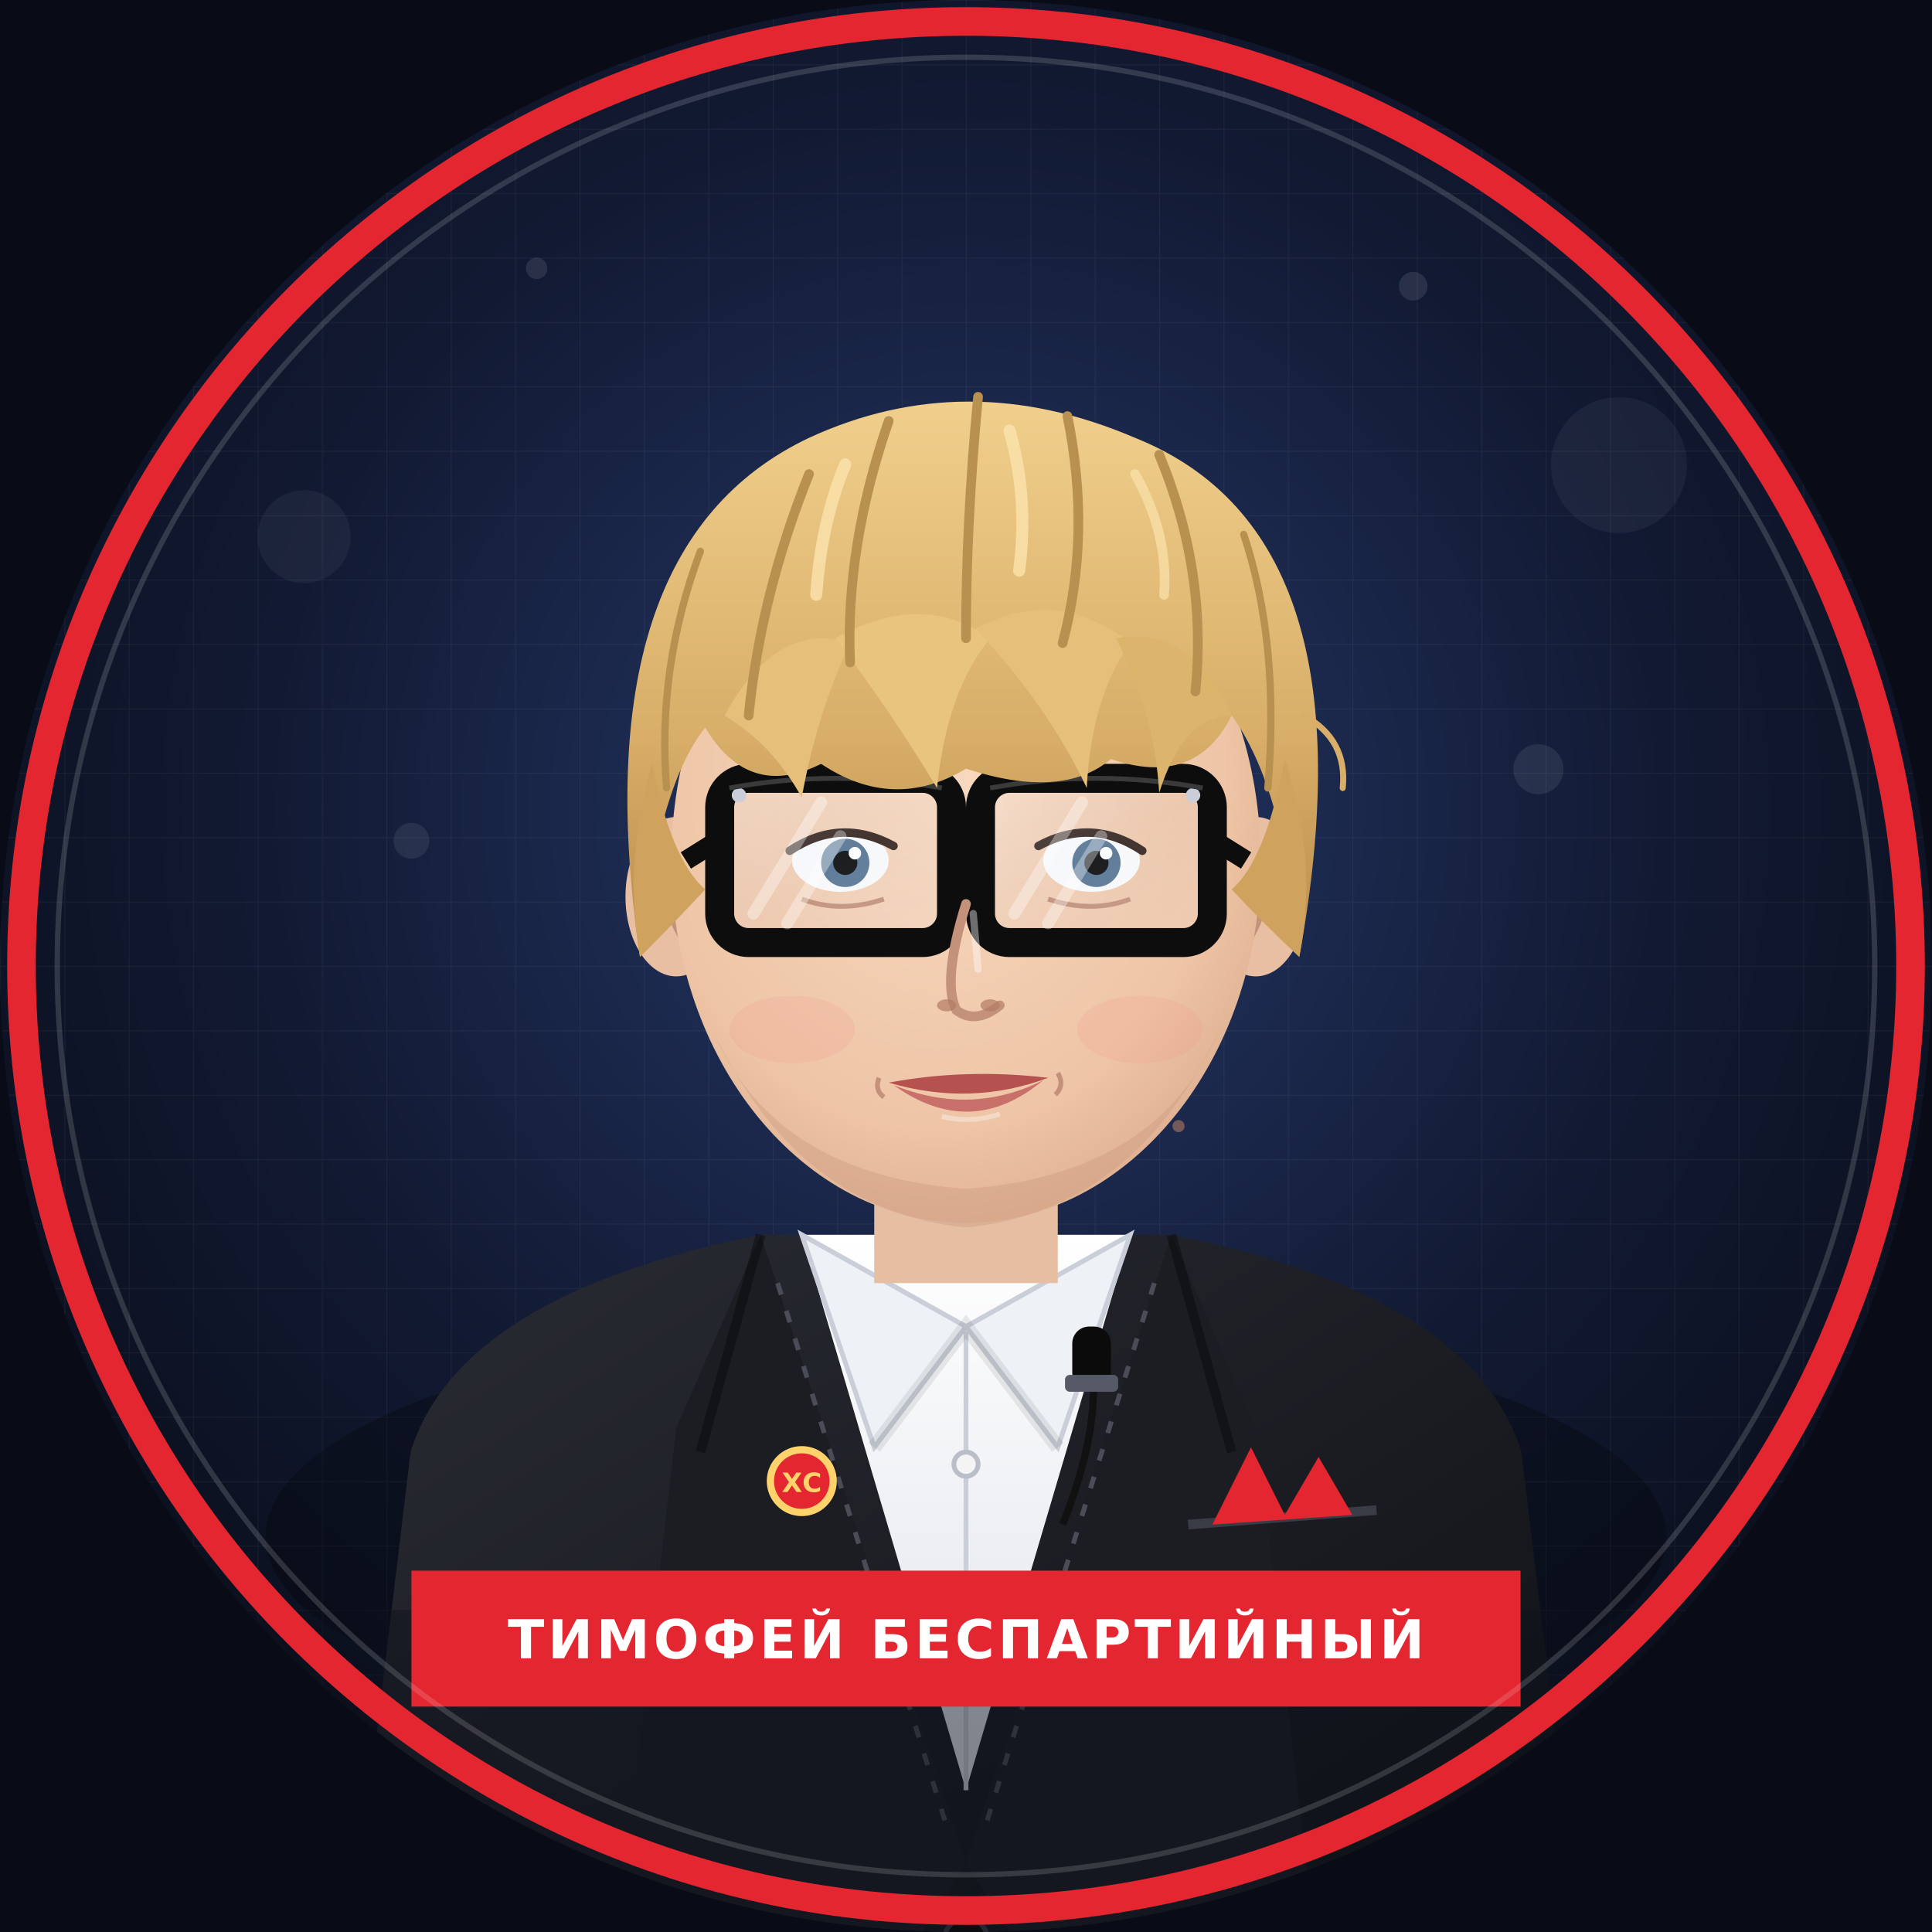
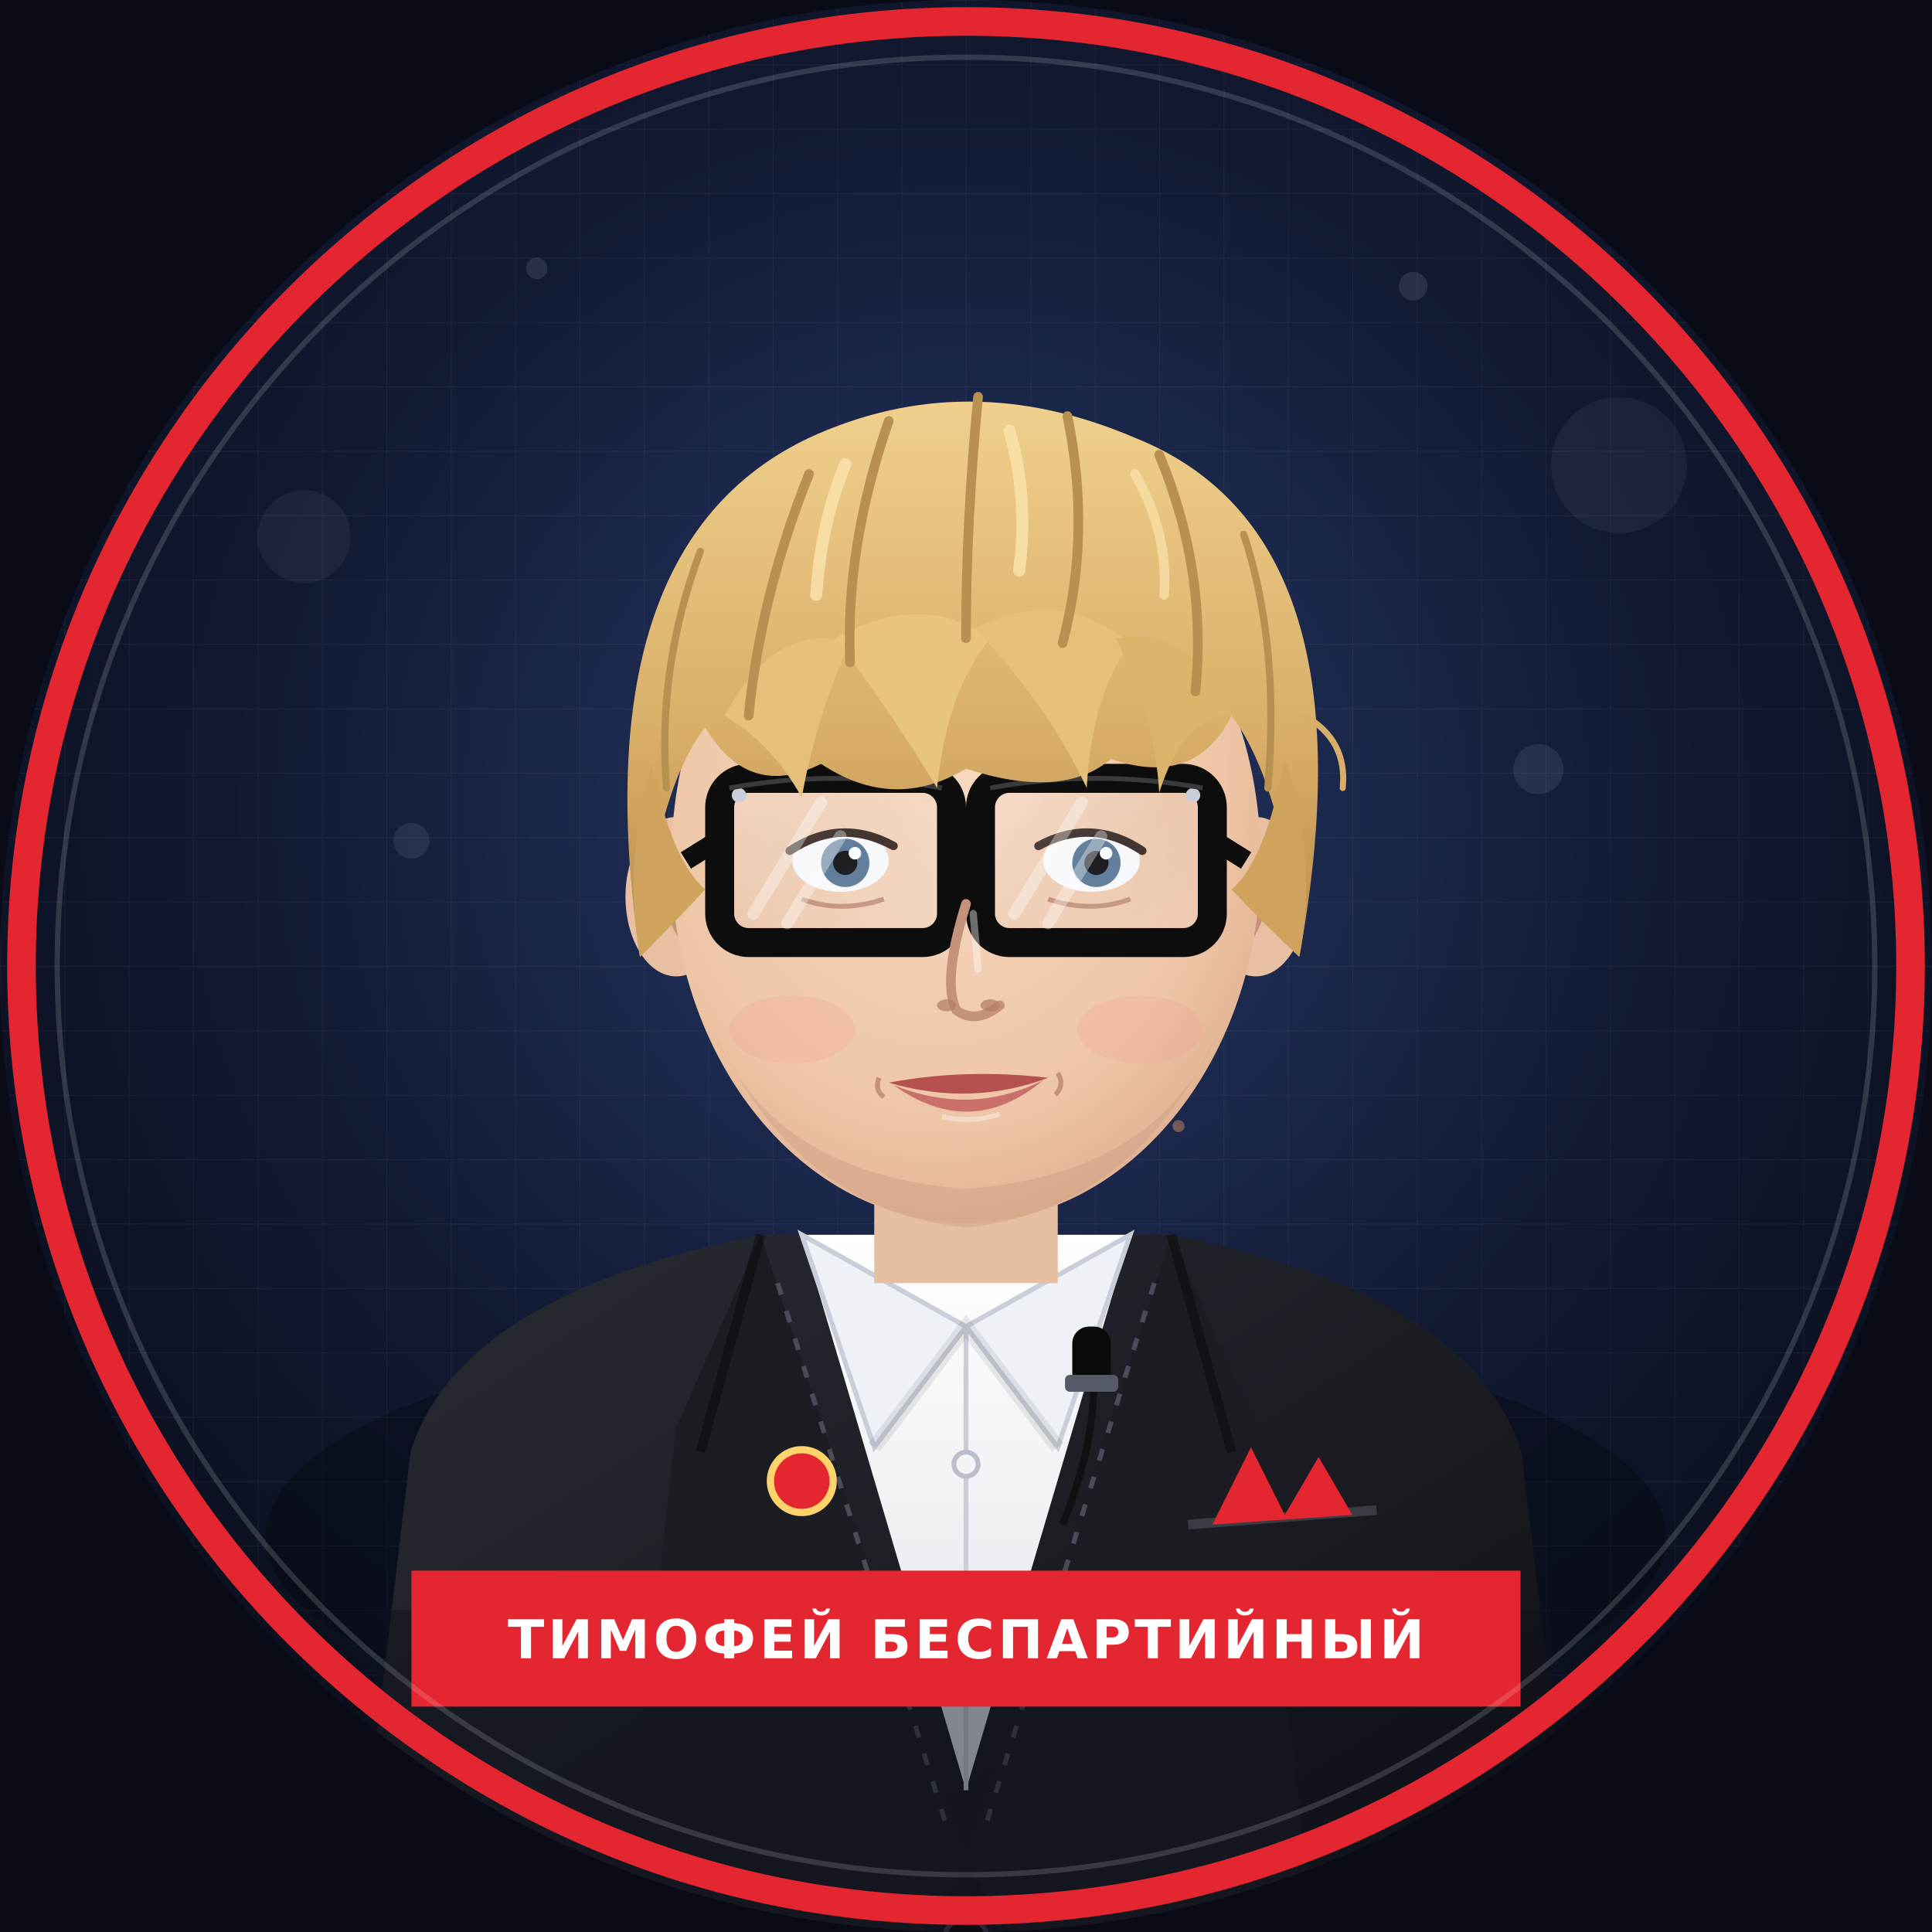
<svg xmlns="http://www.w3.org/2000/svg" width="1080" height="1080" viewBox="0 0 1080 1080">
  <defs>
    <radialGradient id="bg" cx="50%" cy="42%" r="65%">
      <stop offset="0" stop-color="#26396a" />
      <stop offset="0.55" stop-color="#121a33" />
      <stop offset="1" stop-color="#090c16" />
    </radialGradient>
    <radialGradient id="skin" cx="45%" cy="38%" r="70%">
      <stop offset="0" stop-color="#f8d9c0" />
      <stop offset="0.7" stop-color="#eec5a6" />
      <stop offset="1" stop-color="#d9a98a" />
    </radialGradient>
    <linearGradient id="hair" x1="0" y1="0" x2="0" y2="1">
      <stop offset="0" stop-color="#f0cf8c" />
      <stop offset="0.6" stop-color="#d8ae68" />
      <stop offset="1" stop-color="#b98d4c" />
    </linearGradient>
    <linearGradient id="blazer" x1="0" y1="0" x2="1" y2="1">
      <stop offset="0" stop-color="#2a2c34" />
      <stop offset="1" stop-color="#0d0e12" />
    </linearGradient>
    <linearGradient id="shirt" x1="0" y1="0" x2="0" y2="1">
      <stop offset="0" stop-color="#ffffff" />
      <stop offset="1" stop-color="#dfe3ea" />
    </linearGradient>
    <linearGradient id="lens" x1="0" y1="0" x2="1" y2="1">
      <stop offset="0" stop-color="#ffffff" stop-opacity="0.22" />
      <stop offset="0.5" stop-color="#bcd4ff" stop-opacity="0.06" />
      <stop offset="1" stop-color="#ffffff" stop-opacity="0.12" />
    </linearGradient>
    <pattern id="grid" width="36" height="36" patternUnits="userSpaceOnUse">
      <path d="M36 0H0V36" fill="none" stroke="#ffffff" stroke-opacity="0.05" stroke-width="1" />
    </pattern>
    <clipPath id="round">
      <circle cx="540" cy="540" r="540" />
    </clipPath>
  </defs>
  <rect width="1080" height="1080" fill="#090c16" />
  <g clip-path="url(#round)">
    <rect width="1080" height="1080" fill="url(#bg)" />
    <rect width="1080" height="1080" fill="url(#grid)" />
    <g fill="#ffffff">
      <circle cx="170" cy="300" r="26" opacity="0.05" />
      <circle cx="905" cy="260" r="38" opacity="0.05" />
      <circle cx="860" cy="430" r="14" opacity="0.08" />
      <circle cx="230" cy="470" r="10" opacity="0.08" />
      <circle cx="790" cy="160" r="8" opacity="0.1" />
      <circle cx="300" cy="150" r="6" opacity="0.1" />
    </g>
    <g transform="translate(135 -5) scale(1.35)">
      <ellipse cx="300" cy="640" rx="290" ry="90" fill="#000" opacity="0.25" />
      <g transform="translate(0 -45)">
        <path d="M40 900 L70 650 Q90 585 215 560 L385 560 Q510 585 530 650 L560 900 Z" fill="url(#blazer)" />
        <path d="M232 560 L300 790 L368 560 Z" fill="url(#shirt)" />
        <path d="M300 600 L300 790" stroke="#c9ced8" stroke-width="2" />
        <circle cx="300" cy="655" r="5" fill="#f4f4f4" stroke="#b9bec8" stroke-width="2" />
        <circle cx="300" cy="715" r="5" fill="#f4f4f4" stroke="#b9bec8" stroke-width="2" />
        <path d="M232 560 L262 648 L300 598 Z" fill="#eef1f5" stroke="#c9ced8" stroke-width="2" />
        <path d="M368 560 L338 648 L300 598 Z" fill="#eef1f5" stroke="#c9ced8" stroke-width="2" />
        <path d="M262 648 L300 598 L338 648" fill="none" stroke="#000" stroke-opacity="0.08" stroke-width="6" />
        <path d="M215 560 L300 820 L250 900 L150 900 L180 640 Z" fill="#1c1d23" />
        <path d="M385 560 L300 820 L350 900 L450 900 L420 640 Z" fill="#1c1d23" />
        <path d="M222 580 L292 805" stroke="#4a4d58" stroke-width="2" stroke-dasharray="5 7" fill="none" />
        <path d="M378 580 L308 805" stroke="#4a4d58" stroke-width="2" stroke-dasharray="5 7" fill="none" />
        <path d="M190 650 L215 560" stroke="#000" stroke-opacity="0.35" stroke-width="4" />
        <path d="M410 650 L385 560" stroke="#000" stroke-opacity="0.35" stroke-width="4" />
        <path d="M392 680 L470 674" stroke="#3a3c45" stroke-width="4" />
        <path d="M402 680 L418 648 L432 676 L446 652 L460 676 Z" fill="#e3262f" />
        <circle cx="232" cy="662" r="13" fill="#e3262f" stroke="#ffd36b" stroke-width="3" />
-         <text x="232" y="666.5" text-anchor="middle" font-family="DejaVu Sans, Arial, sans-serif" font-size="11" font-weight="900" fill="#ffd36b">ХС</text>
        <path d="M352 612 Q356 640 340 680" stroke="#111" stroke-width="3" fill="none" />
        <rect x="344" y="598" width="16" height="26" rx="7" fill="#0b0b0b" />
        <rect x="341" y="618" width="22" height="7" rx="2" fill="#555a66" />
        <circle cx="300" cy="852" r="9" fill="#0b0b0d" stroke="#3a3c45" stroke-width="2" />
      </g>
      <rect x="262" y="465" width="76" height="70" fill="#e6bea2" />
      <path d="M262 495 Q300 525 338 495 L338 465 L262 465 Z" fill="#c99a7e" opacity="0.55" />
      <g>
        <ellipse cx="180" cy="375" rx="21" ry="33" fill="#e8bfa2" />
        <ellipse cx="420" cy="375" rx="21" ry="33" fill="#e8bfa2" />
        <path d="M184 356 Q170 375 186 396" stroke="#c4927a" stroke-width="4" fill="none" />
        <path d="M416 356 Q430 375 414 396" stroke="#c4927a" stroke-width="4" fill="none" />
        <ellipse cx="300" cy="360" rx="122" ry="150" fill="url(#skin)" />
        <path d="M195 430 Q230 505 300 512 Q370 505 405 430 Q380 490 300 496 Q220 490 195 430 Z" fill="#c9957a" opacity="0.35" />
        <ellipse cx="228" cy="430" rx="26" ry="14" fill="#f29b8f" opacity="0.22" />
        <ellipse cx="372" cy="430" rx="26" ry="14" fill="#f29b8f" opacity="0.22" />
        <circle cx="388" cy="470" r="2.5" fill="#b07a62" opacity="0.6" />
        <path d="M218 318 Q248 304 280 314" stroke="#a87e45" stroke-width="7" stroke-linecap="round" fill="none" />
        <path d="M320 314 Q352 304 382 318" stroke="#a87e45" stroke-width="7" stroke-linecap="round" fill="none" />
        <ellipse cx="248" cy="360" rx="20" ry="13" fill="#fbfbfb" />
        <ellipse cx="352" cy="360" rx="20" ry="13" fill="#fbfbfb" />
        <circle cx="250" cy="361" r="10" fill="#5b7894" />
        <circle cx="354" cy="361" r="10" fill="#5b7894" />
        <circle cx="250" cy="361" r="5" fill="#121212" />
        <circle cx="354" cy="361" r="5" fill="#121212" />
        <circle cx="254" cy="357" r="2.6" fill="#fff" />
        <circle cx="358" cy="357" r="2.6" fill="#fff" />
        <path d="M227 356 Q248 342 270 354" stroke="#3b2a22" stroke-width="3.5" fill="none" stroke-linecap="round" />
        <path d="M330 354 Q352 342 373 356" stroke="#3b2a22" stroke-width="3.5" fill="none" stroke-linecap="round" />
        <path d="M232 376 Q248 382 266 376" stroke="#c4927a" stroke-width="2" fill="none" />
        <path d="M334 376 Q352 382 368 376" stroke="#c4927a" stroke-width="2" fill="none" />
        <path d="M200 350 L184 360" stroke="#0d0d0d" stroke-width="8" />
        <path d="M400 350 L416 360" stroke="#0d0d0d" stroke-width="8" />
        <rect x="198" y="326" width="96" height="68" rx="12" fill="url(#lens)" stroke="#0d0d0d" stroke-width="12" />
        <rect x="306" y="326" width="96" height="68" rx="12" fill="url(#lens)" stroke="#0d0d0d" stroke-width="12" />
        <path d="M294 350 Q300 343 306 350" stroke="#0d0d0d" stroke-width="9" fill="none" />
        <path d="M212 382 L240 336 M226 386 L248 350" stroke="#ffffff" stroke-opacity="0.35" stroke-width="5" stroke-linecap="round" />
        <path d="M320 382 L348 336 M334 386 L356 350" stroke="#ffffff" stroke-opacity="0.35" stroke-width="5" stroke-linecap="round" />
        <circle cx="206" cy="333" r="3" fill="#c9ced8" />
        <circle cx="394" cy="333" r="3" fill="#c9ced8" />
        <path d="M202 330 Q246 322 290 330" stroke="#3a3a3a" stroke-width="2" fill="none" />
        <path d="M310 330 Q354 322 398 330" stroke="#3a3a3a" stroke-width="2" fill="none" />
        <path d="M300 378 Q290 410 296 422 Q304 428 314 420" fill="none" stroke="#c4927a" stroke-width="4" stroke-linecap="round" />
        <ellipse cx="292" cy="420" rx="4" ry="2.5" fill="#b07a62" opacity="0.7" />
        <ellipse cx="310" cy="420" rx="4" ry="2.5" fill="#b07a62" opacity="0.7" />
        <path d="M303 382 L305 405" stroke="#fff" stroke-opacity="0.4" stroke-width="3" stroke-linecap="round" />
        <path d="M268 452 Q300 446 334 450 Q302 462 268 452 Z" fill="#b5514e" />
        <path d="M270 453 Q302 476 332 451 Q302 466 270 453 Z" fill="#c9706a" />
        <path d="M290 466 Q302 469 314 465" stroke="#fff" stroke-opacity="0.35" stroke-width="2" fill="none" />
        <path d="M264 450 Q262 455 266 458" stroke="#c4927a" stroke-width="2" fill="none" />
        <path d="M338 448 Q341 453 337 457" stroke="#c4927a" stroke-width="2" fill="none" />
        <path d="M165 400 Q140 230 235 185 Q300 155 370 185 Q470 225 438 400 Q432 330 410 300                  Q395 330 360 318 Q340 335 300 322 Q270 340 240 320 Q210 335 192 305 Q172 330 165 400 Z" fill="url(#hair)" />
        <path d="M165 400 Q158 360 170 320 Q178 360 192 372 Q180 385 165 400 Z" fill="#cfa35e" />
        <path d="M438 400 Q446 360 432 318 Q424 360 410 372 Q422 385 438 400 Z" fill="#cfa35e" />
        <path d="M200 300 Q222 260 252 270 Q238 300 232 334 Q220 312 200 300 Z" fill="#e6c07a" />
        <path d="M246 268 Q282 248 310 268 Q292 290 288 330 Q270 300 246 268 Z" fill="#e9c47e" />
        <path d="M304 264 Q338 246 368 270 Q352 292 350 330 Q334 296 304 264 Z" fill="#e6c07a" />
        <path d="M362 268 Q392 262 410 300 Q390 300 380 332 Q378 298 362 268 Z" fill="#dcb46c" />
        <g fill="none" stroke-linecap="round">
          <path d="M235 200 Q215 250 210 300" stroke="#b8904f" stroke-width="4" />
          <path d="M268 178 Q250 230 252 278" stroke="#b8904f" stroke-width="4" />
          <path d="M305 168 Q300 220 300 268" stroke="#b8904f" stroke-width="4" />
          <path d="M342 176 Q352 225 340 270" stroke="#b8904f" stroke-width="4" />
          <path d="M380 192 Q400 240 395 290" stroke="#b8904f" stroke-width="4" />
          <path d="M415 225 Q430 270 425 330" stroke="#b8904f" stroke-width="3" />
          <path d="M190 232 Q172 280 176 330" stroke="#b8904f" stroke-width="3" />
          <path d="M250 196 Q240 220 238 250" stroke="#fbe3ad" stroke-width="5" opacity="0.8" />
          <path d="M318 182 Q326 210 322 240" stroke="#fbe3ad" stroke-width="5" opacity="0.8" />
          <path d="M370 200 Q384 225 382 250" stroke="#fbe3ad" stroke-width="4" opacity="0.7" />
          <path d="M440 300 Q458 310 456 330" stroke="#d8ae68" stroke-width="2.5" />
        </g>
      </g>
    </g>
    <path d="M0 900 H1080 V1080 H0 Z" fill="#0b0f1a" opacity="0.45" />
    <rect x="230" y="878" width="620" height="76" fill="#e3262f" />
    <text x="540" y="927" text-anchor="middle" font-family="DejaVu Sans, Arial, sans-serif" font-size="30" font-weight="700" fill="#ffffff" letter-spacing="2">ТИМОФЕЙ БЕСПАРТИЙНЫЙ</text>
    <circle cx="540" cy="540" r="528" fill="none" stroke="#e3262f" stroke-width="16" />
    <circle cx="540" cy="540" r="508" fill="none" stroke="#ffffff" stroke-opacity="0.15" stroke-width="3" />
  </g>
</svg>
